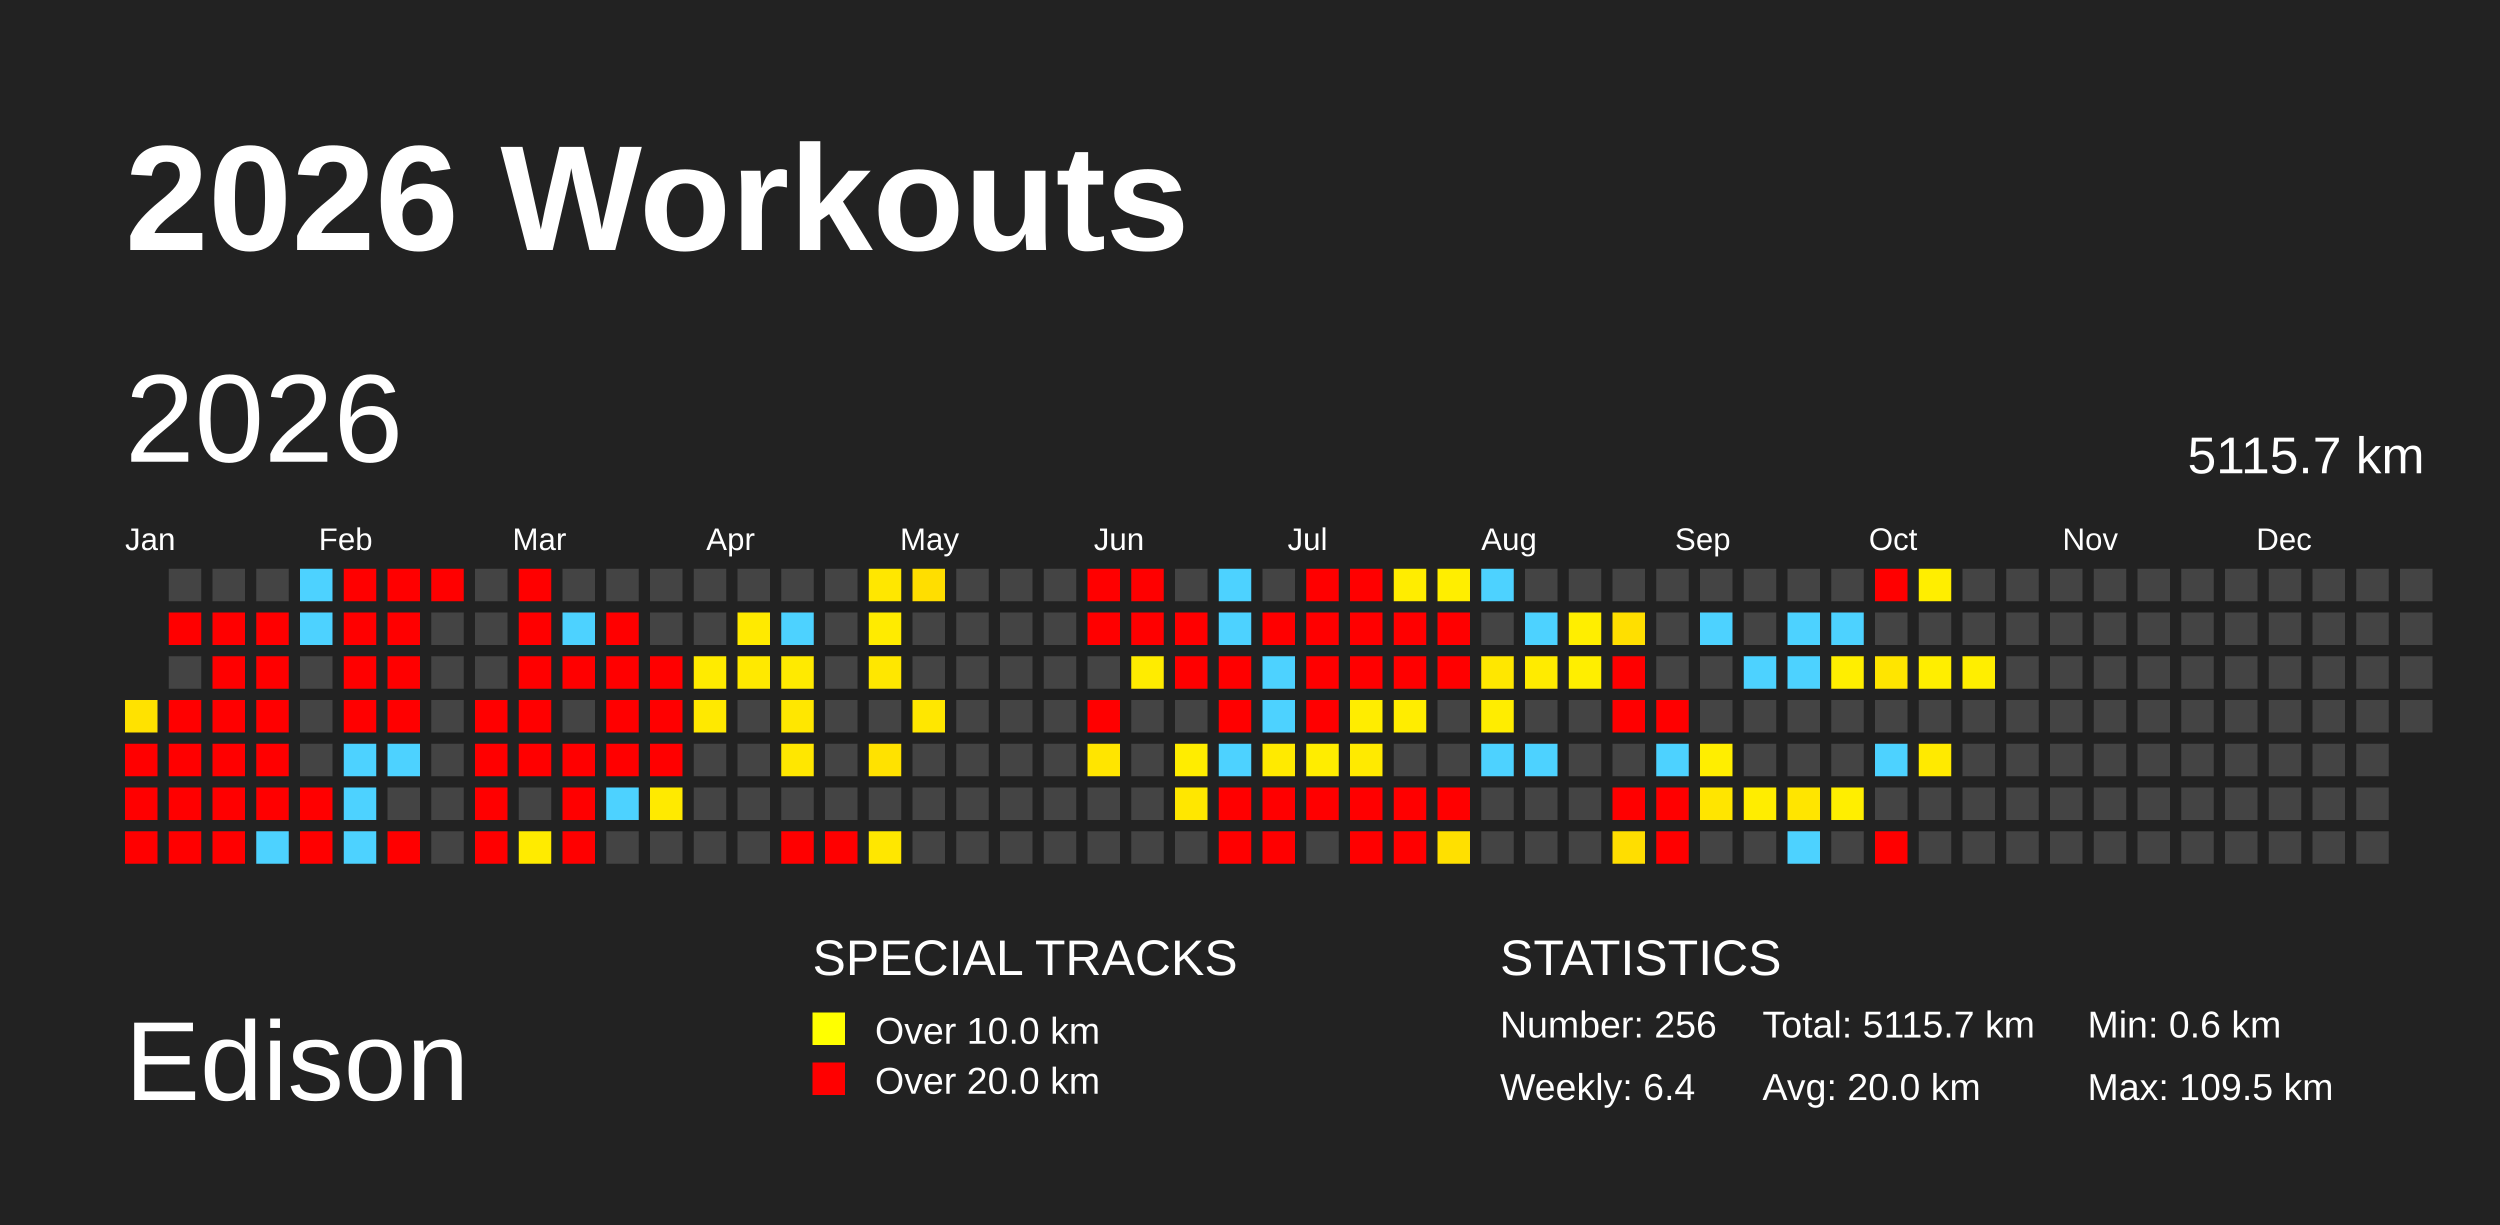
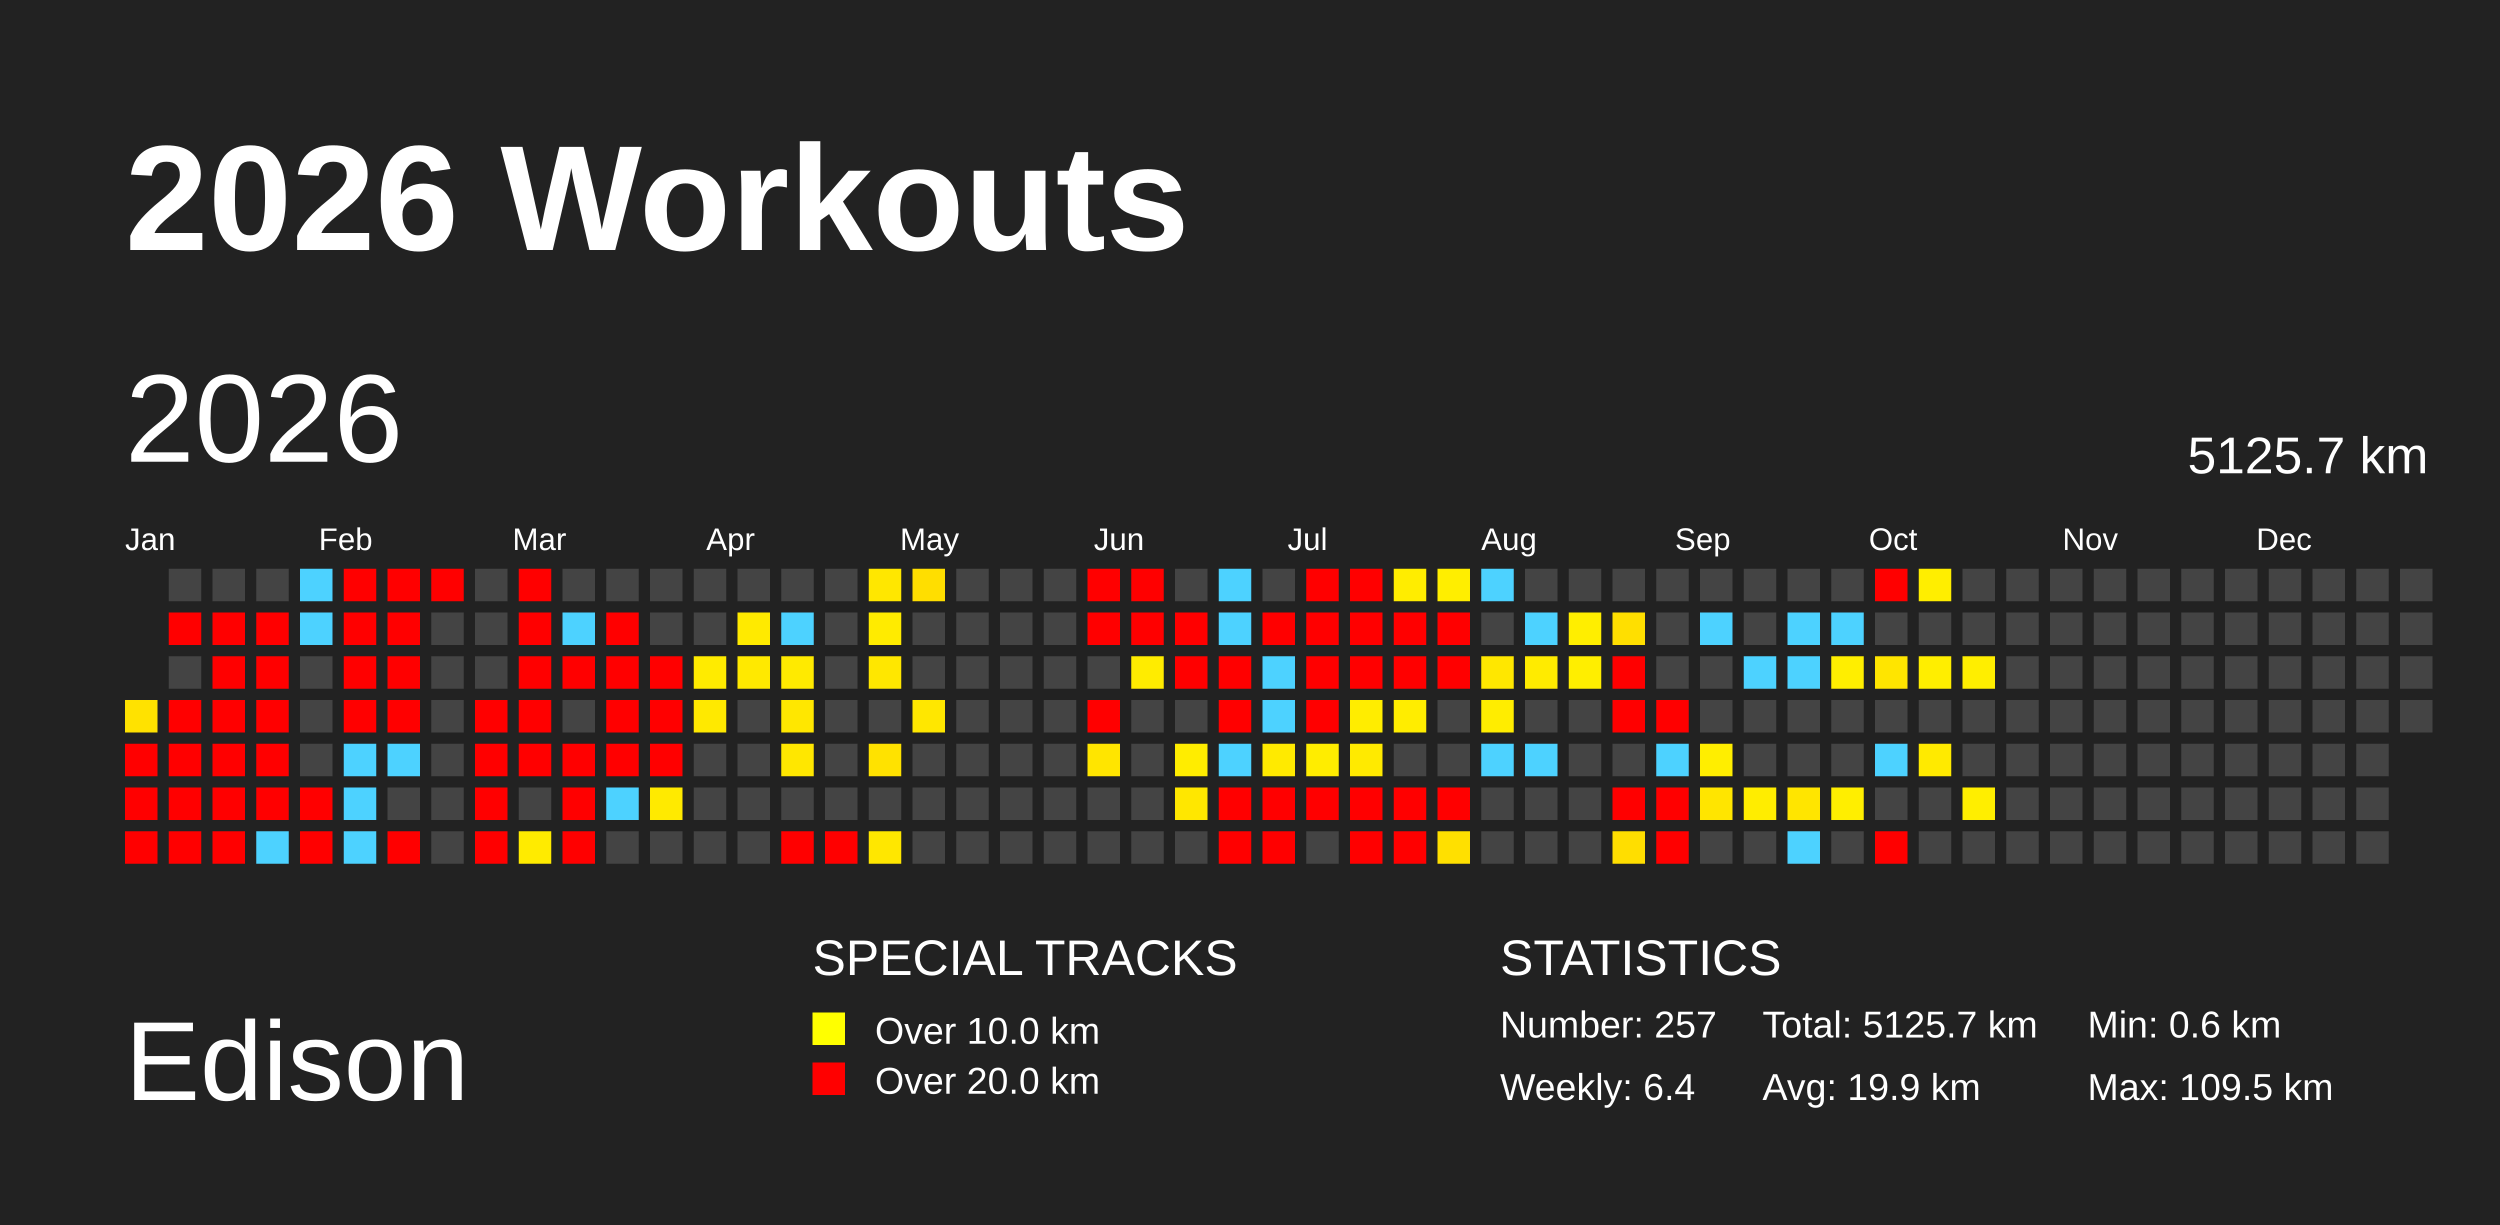
<svg xmlns="http://www.w3.org/2000/svg" baseProfile="full" height="98mm" version="1.1" viewBox="0,0,200,98" width="200mm">
  <defs />
  <rect fill="#222222" height="98" width="200" x="0" y="0" />
  <text fill="#FFFFFF" style="font-size:12px; font-family:Arial; font-weight:bold;" x="10" y="20">2026 Workouts</text>
  <text fill="#FFFFFF" style="font-size:9px; font-family:Arial" x="10" y="88">Edison</text>
  <text fill="#FFFFFF" style="font-size:4px; font-family:Arial" x="65" y="78">SPECIAL TRACKS</text>
  <rect fill="yellow" height="2.6" width="2.6" x="65" y="81" />
  <text fill="#FFFFFF" style="font-size:3px; font-family:Arial" x="70" y="83.5">Over 10.0 km</text>
  <rect fill="red" height="2.6" width="2.6" x="65" y="85" />
  <text fill="#FFFFFF" style="font-size:3px; font-family:Arial" x="70" y="87.5">Over 20.0 km</text>
  <text fill="#FFFFFF" style="font-size:4px; font-family:Arial" x="120" y="78">STATISTICS</text>
-   <text fill="#FFFFFF" style="font-size:3px; font-family:Arial" x="120" y="83">Number: 256</text>
+   <text fill="#FFFFFF" style="font-size:3px; font-family:Arial" x="120" y="83">Number: 257</text>
  <text fill="#FFFFFF" style="font-size:3px; font-family:Arial" x="120" y="88">Weekly: 6.4</text>
-   <text fill="#FFFFFF" style="font-size:3px; font-family:Arial" x="141" y="83">Total: 5115.7 km</text>
-   <text fill="#FFFFFF" style="font-size:3px; font-family:Arial" x="141" y="88">Avg: 20.0 km</text>
+   <text fill="#FFFFFF" style="font-size:3px; font-family:Arial" x="141" y="83">Total: 5125.7 km</text>
+   <text fill="#FFFFFF" style="font-size:3px; font-family:Arial" x="141" y="88">Avg: 19.9 km</text>
  <text fill="#FFFFFF" style="font-size:3px; font-family:Arial" x="167" y="83">Min: 0.6 km</text>
  <text fill="#FFFFFF" style="font-size:3px; font-family:Arial" x="167" y="88">Max: 109.5 km</text>
  <text dominant-baseline="hanging" fill="#FFFFFF" style="font-size:10.0px; font-family:Arial;" x="10" y="30">2026</text>
-   <text dominant-baseline="hanging" fill="#FFFFFF" style="font-size:4.125px; font-family:Arial;" x="175" y="35">5115.7 km</text>
+   <text dominant-baseline="hanging" fill="#FFFFFF" style="font-size:4.125px; font-family:Arial;" x="175" y="35">5125.7 km</text>
  <text fill="#FFFFFF" style="font-size:2.5px; font-family:Arial" x="10.0" y="44">Jan</text>
  <text fill="#FFFFFF" style="font-size:2.5px; font-family:Arial" x="25.5" y="44">Feb</text>
  <text fill="#FFFFFF" style="font-size:2.5px; font-family:Arial" x="41.0" y="44">Mar</text>
  <text fill="#FFFFFF" style="font-size:2.5px; font-family:Arial" x="56.5" y="44">Apr</text>
  <text fill="#FFFFFF" style="font-size:2.5px; font-family:Arial" x="72.0" y="44">May</text>
  <text fill="#FFFFFF" style="font-size:2.5px; font-family:Arial" x="87.5" y="44">Jun</text>
  <text fill="#FFFFFF" style="font-size:2.5px; font-family:Arial" x="103.0" y="44">Jul</text>
  <text fill="#FFFFFF" style="font-size:2.5px; font-family:Arial" x="118.5" y="44">Aug</text>
  <text fill="#FFFFFF" style="font-size:2.5px; font-family:Arial" x="134.0" y="44">Sep</text>
  <text fill="#FFFFFF" style="font-size:2.5px; font-family:Arial" x="149.5" y="44">Oct</text>
  <text fill="#FFFFFF" style="font-size:2.5px; font-family:Arial" x="165.0" y="44">Nov</text>
  <text fill="#FFFFFF" style="font-size:2.5px; font-family:Arial" x="180.5" y="44">Dec</text>
  <rect fill="#ffe200" height="2.6" width="2.6" x="10.0" y="56.0" />
  <rect fill="red" height="2.6" width="2.6" x="10.0" y="59.5" />
  <rect fill="red" height="2.6" width="2.6" x="10.0" y="63.0" />
  <rect fill="red" height="2.6" width="2.6" x="10.0" y="66.5" />
  <rect fill="#444444" height="2.6" width="2.6" x="13.5" y="45.5" />
  <rect fill="red" height="2.6" width="2.6" x="13.5" y="49.0" />
  <rect fill="#444444" height="2.6" width="2.6" x="13.5" y="52.5" />
  <rect fill="red" height="2.6" width="2.6" x="13.5" y="56.0" />
  <rect fill="red" height="2.6" width="2.6" x="13.5" y="59.5" />
  <rect fill="red" height="2.6" width="2.6" x="13.5" y="63.0" />
  <rect fill="red" height="2.6" width="2.6" x="13.5" y="66.5" />
  <rect fill="#444444" height="2.6" width="2.6" x="17.0" y="45.5" />
  <rect fill="red" height="2.6" width="2.6" x="17.0" y="49.0" />
  <rect fill="red" height="2.6" width="2.6" x="17.0" y="52.5" />
  <rect fill="red" height="2.6" width="2.6" x="17.0" y="56.0" />
  <rect fill="red" height="2.6" width="2.6" x="17.0" y="59.5" />
  <rect fill="red" height="2.6" width="2.6" x="17.0" y="63.0" />
  <rect fill="red" height="2.6" width="2.6" x="17.0" y="66.5" />
  <rect fill="#444444" height="2.6" width="2.6" x="20.5" y="45.5" />
  <rect fill="red" height="2.6" width="2.6" x="20.5" y="49.0" />
  <rect fill="red" height="2.6" width="2.6" x="20.5" y="52.5" />
  <rect fill="red" height="2.6" width="2.6" x="20.5" y="56.0" />
  <rect fill="red" height="2.6" width="2.6" x="20.5" y="59.5" />
  <rect fill="red" height="2.6" width="2.6" x="20.5" y="63.0" />
  <rect fill="#4dd2ff" height="2.6" width="2.6" x="20.5" y="66.5" />
  <rect fill="#4dd2ff" height="2.6" width="2.6" x="24.0" y="45.5" />
  <rect fill="#4dd2ff" height="2.6" width="2.6" x="24.0" y="49.0" />
  <rect fill="#444444" height="2.6" width="2.6" x="24.0" y="52.5" />
  <rect fill="#444444" height="2.6" width="2.6" x="24.0" y="56.0" />
  <rect fill="#444444" height="2.6" width="2.6" x="24.0" y="59.5" />
  <rect fill="red" height="2.6" width="2.6" x="24.0" y="63.0" />
  <rect fill="red" height="2.6" width="2.6" x="24.0" y="66.5" />
  <rect fill="red" height="2.6" width="2.6" x="27.5" y="45.5" />
  <rect fill="red" height="2.6" width="2.6" x="27.5" y="49.0" />
  <rect fill="red" height="2.6" width="2.6" x="27.5" y="52.5" />
  <rect fill="red" height="2.6" width="2.6" x="27.5" y="56.0" />
  <rect fill="#4dd2ff" height="2.6" width="2.6" x="27.5" y="59.5" />
  <rect fill="#4dd2ff" height="2.6" width="2.6" x="27.5" y="63.0" />
  <rect fill="#4dd2ff" height="2.6" width="2.6" x="27.5" y="66.5" />
  <rect fill="red" height="2.6" width="2.6" x="31.0" y="45.5" />
  <rect fill="red" height="2.6" width="2.6" x="31.0" y="49.0" />
  <rect fill="red" height="2.6" width="2.6" x="31.0" y="52.5" />
  <rect fill="red" height="2.6" width="2.6" x="31.0" y="56.0" />
  <rect fill="#4dd2ff" height="2.6" width="2.6" x="31.0" y="59.5" />
  <rect fill="#444444" height="2.6" width="2.6" x="31.0" y="63.0" />
  <rect fill="red" height="2.6" width="2.6" x="31.0" y="66.5" />
  <rect fill="red" height="2.6" width="2.6" x="34.5" y="45.5" />
  <rect fill="#444444" height="2.6" width="2.6" x="34.5" y="49.0" />
  <rect fill="#444444" height="2.6" width="2.6" x="34.5" y="52.5" />
  <rect fill="#444444" height="2.6" width="2.6" x="34.5" y="56.0" />
  <rect fill="#444444" height="2.6" width="2.6" x="34.5" y="59.5" />
  <rect fill="#444444" height="2.6" width="2.6" x="34.5" y="63.0" />
  <rect fill="#444444" height="2.6" width="2.6" x="34.5" y="66.5" />
  <rect fill="#444444" height="2.6" width="2.6" x="38.0" y="45.5" />
  <rect fill="#444444" height="2.6" width="2.6" x="38.0" y="49.0" />
  <rect fill="#444444" height="2.6" width="2.6" x="38.0" y="52.5" />
  <rect fill="red" height="2.6" width="2.6" x="38.0" y="56.0" />
  <rect fill="red" height="2.6" width="2.6" x="38.0" y="59.5" />
  <rect fill="red" height="2.6" width="2.6" x="38.0" y="63.0" />
  <rect fill="red" height="2.6" width="2.6" x="38.0" y="66.5" />
  <rect fill="red" height="2.6" width="2.6" x="41.5" y="45.5" />
  <rect fill="red" height="2.6" width="2.6" x="41.5" y="49.0" />
  <rect fill="red" height="2.6" width="2.6" x="41.5" y="52.5" />
  <rect fill="red" height="2.6" width="2.6" x="41.5" y="56.0" />
  <rect fill="red" height="2.6" width="2.6" x="41.5" y="59.5" />
  <rect fill="#444444" height="2.6" width="2.6" x="41.5" y="63.0" />
  <rect fill="#ffeb00" height="2.6" width="2.6" x="41.5" y="66.5" />
  <rect fill="#444444" height="2.6" width="2.6" x="45.0" y="45.5" />
  <rect fill="#4dd2ff" height="2.6" width="2.6" x="45.0" y="49.0" />
  <rect fill="red" height="2.6" width="2.6" x="45.0" y="52.5" />
  <rect fill="#444444" height="2.6" width="2.6" x="45.0" y="56.0" />
  <rect fill="red" height="2.6" width="2.6" x="45.0" y="59.5" />
  <rect fill="red" height="2.6" width="2.6" x="45.0" y="63.0" />
  <rect fill="red" height="2.6" width="2.6" x="45.0" y="66.5" />
  <rect fill="#444444" height="2.6" width="2.6" x="48.5" y="45.5" />
  <rect fill="red" height="2.6" width="2.6" x="48.5" y="49.0" />
  <rect fill="red" height="2.6" width="2.6" x="48.5" y="52.5" />
  <rect fill="red" height="2.6" width="2.6" x="48.5" y="56.0" />
  <rect fill="red" height="2.6" width="2.6" x="48.5" y="59.5" />
  <rect fill="#4dd2ff" height="2.6" width="2.6" x="48.5" y="63.0" />
  <rect fill="#444444" height="2.6" width="2.6" x="48.5" y="66.5" />
  <rect fill="#444444" height="2.6" width="2.6" x="52.0" y="45.5" />
  <rect fill="#444444" height="2.6" width="2.6" x="52.0" y="49.0" />
  <rect fill="red" height="2.6" width="2.6" x="52.0" y="52.5" />
  <rect fill="red" height="2.6" width="2.6" x="52.0" y="56.0" />
  <rect fill="red" height="2.6" width="2.6" x="52.0" y="59.5" />
  <rect fill="#ffea00" height="2.6" width="2.6" x="52.0" y="63.0" />
  <rect fill="#444444" height="2.6" width="2.6" x="52.0" y="66.5" />
  <rect fill="#444444" height="2.6" width="2.6" x="55.5" y="45.5" />
  <rect fill="#444444" height="2.6" width="2.6" x="55.5" y="49.0" />
  <rect fill="#ffeb00" height="2.6" width="2.6" x="55.5" y="52.5" />
  <rect fill="#ffe900" height="2.6" width="2.6" x="55.5" y="56.0" />
  <rect fill="#444444" height="2.6" width="2.6" x="55.5" y="59.5" />
  <rect fill="#444444" height="2.6" width="2.6" x="55.5" y="63.0" />
  <rect fill="#444444" height="2.6" width="2.6" x="55.5" y="66.5" />
  <rect fill="#444444" height="2.6" width="2.6" x="59.0" y="45.5" />
  <rect fill="#ffea00" height="2.6" width="2.6" x="59.0" y="49.0" />
  <rect fill="#ffe900" height="2.6" width="2.6" x="59.0" y="52.5" />
  <rect fill="#444444" height="2.6" width="2.6" x="59.0" y="56.0" />
  <rect fill="#444444" height="2.6" width="2.6" x="59.0" y="59.5" />
  <rect fill="#444444" height="2.6" width="2.6" x="59.0" y="63.0" />
  <rect fill="#444444" height="2.6" width="2.6" x="59.0" y="66.5" />
  <rect fill="#444444" height="2.6" width="2.6" x="62.5" y="45.5" />
  <rect fill="#4dd2ff" height="2.6" width="2.6" x="62.5" y="49.0" />
  <rect fill="#ffea00" height="2.6" width="2.6" x="62.5" y="52.5" />
  <rect fill="#ffe700" height="2.6" width="2.6" x="62.5" y="56.0" />
  <rect fill="#ffe700" height="2.6" width="2.6" x="62.5" y="59.5" />
  <rect fill="#444444" height="2.6" width="2.6" x="62.5" y="63.0" />
  <rect fill="red" height="2.6" width="2.6" x="62.5" y="66.5" />
  <rect fill="#444444" height="2.6" width="2.6" x="66.0" y="45.5" />
  <rect fill="#444444" height="2.6" width="2.6" x="66.0" y="49.0" />
  <rect fill="#444444" height="2.6" width="2.6" x="66.0" y="52.5" />
  <rect fill="#444444" height="2.6" width="2.6" x="66.0" y="56.0" />
  <rect fill="#444444" height="2.6" width="2.6" x="66.0" y="59.5" />
  <rect fill="#444444" height="2.6" width="2.6" x="66.0" y="63.0" />
  <rect fill="red" height="2.6" width="2.6" x="66.0" y="66.5" />
  <rect fill="#ffe700" height="2.6" width="2.6" x="69.5" y="45.5" />
  <rect fill="#ffeb00" height="2.6" width="2.6" x="69.5" y="49.0" />
  <rect fill="#ffe700" height="2.6" width="2.6" x="69.5" y="52.5" />
  <rect fill="#444444" height="2.6" width="2.6" x="69.5" y="56.0" />
  <rect fill="#ffe200" height="2.6" width="2.6" x="69.5" y="59.5" />
  <rect fill="#444444" height="2.6" width="2.6" x="69.5" y="63.0" />
  <rect fill="#ffe700" height="2.6" width="2.6" x="69.5" y="66.5" />
  <rect fill="#ffde00" height="2.6" width="2.6" x="73.0" y="45.5" />
  <rect fill="#444444" height="2.6" width="2.6" x="73.0" y="49.0" />
  <rect fill="#444444" height="2.6" width="2.6" x="73.0" y="52.5" />
  <rect fill="#ffe700" height="2.6" width="2.6" x="73.0" y="56.0" />
  <rect fill="#444444" height="2.6" width="2.6" x="73.0" y="59.5" />
  <rect fill="#444444" height="2.6" width="2.6" x="73.0" y="63.0" />
  <rect fill="#444444" height="2.6" width="2.6" x="73.0" y="66.5" />
  <rect fill="#444444" height="2.6" width="2.6" x="76.5" y="45.5" />
  <rect fill="#444444" height="2.6" width="2.6" x="76.5" y="49.0" />
  <rect fill="#444444" height="2.6" width="2.6" x="76.5" y="52.5" />
  <rect fill="#444444" height="2.6" width="2.6" x="76.5" y="56.0" />
  <rect fill="#444444" height="2.6" width="2.6" x="76.5" y="59.5" />
  <rect fill="#444444" height="2.6" width="2.6" x="76.5" y="63.0" />
  <rect fill="#444444" height="2.6" width="2.6" x="76.5" y="66.5" />
  <rect fill="#444444" height="2.6" width="2.6" x="80.0" y="45.5" />
  <rect fill="#444444" height="2.6" width="2.6" x="80.0" y="49.0" />
  <rect fill="#444444" height="2.6" width="2.6" x="80.0" y="52.5" />
  <rect fill="#444444" height="2.6" width="2.6" x="80.0" y="56.0" />
  <rect fill="#444444" height="2.6" width="2.6" x="80.0" y="59.5" />
  <rect fill="#444444" height="2.6" width="2.6" x="80.0" y="63.0" />
  <rect fill="#444444" height="2.6" width="2.6" x="80.0" y="66.5" />
  <rect fill="#444444" height="2.6" width="2.6" x="83.5" y="45.5" />
  <rect fill="#444444" height="2.6" width="2.6" x="83.5" y="49.0" />
  <rect fill="#444444" height="2.6" width="2.6" x="83.5" y="52.5" />
  <rect fill="#444444" height="2.6" width="2.6" x="83.5" y="56.0" />
  <rect fill="#444444" height="2.6" width="2.6" x="83.5" y="59.5" />
  <rect fill="#444444" height="2.6" width="2.6" x="83.5" y="63.0" />
  <rect fill="#444444" height="2.6" width="2.6" x="83.5" y="66.5" />
  <rect fill="red" height="2.6" width="2.6" x="87.0" y="45.5" />
  <rect fill="red" height="2.6" width="2.6" x="87.0" y="49.0" />
  <rect fill="#444444" height="2.6" width="2.6" x="87.0" y="52.5" />
  <rect fill="red" height="2.6" width="2.6" x="87.0" y="56.0" />
  <rect fill="#ffe500" height="2.6" width="2.6" x="87.0" y="59.5" />
  <rect fill="#444444" height="2.6" width="2.6" x="87.0" y="63.0" />
  <rect fill="#444444" height="2.6" width="2.6" x="87.0" y="66.5" />
  <rect fill="red" height="2.6" width="2.6" x="90.5" y="45.5" />
  <rect fill="red" height="2.6" width="2.6" x="90.5" y="49.0" />
  <rect fill="#ffec00" height="2.6" width="2.6" x="90.5" y="52.5" />
  <rect fill="#444444" height="2.6" width="2.6" x="90.5" y="56.0" />
  <rect fill="#444444" height="2.6" width="2.6" x="90.5" y="59.5" />
  <rect fill="#444444" height="2.6" width="2.6" x="90.5" y="63.0" />
  <rect fill="#444444" height="2.6" width="2.6" x="90.5" y="66.5" />
  <rect fill="#444444" height="2.6" width="2.6" x="94.0" y="45.5" />
  <rect fill="red" height="2.6" width="2.6" x="94.0" y="49.0" />
  <rect fill="red" height="2.6" width="2.6" x="94.0" y="52.5" />
  <rect fill="#444444" height="2.6" width="2.6" x="94.0" y="56.0" />
  <rect fill="#ffed00" height="2.6" width="2.6" x="94.0" y="59.5" />
  <rect fill="#ffe700" height="2.6" width="2.6" x="94.0" y="63.0" />
  <rect fill="#444444" height="2.6" width="2.6" x="94.0" y="66.5" />
  <rect fill="#4dd2ff" height="2.6" width="2.6" x="97.5" y="45.5" />
  <rect fill="#4dd2ff" height="2.6" width="2.6" x="97.5" y="49.0" />
  <rect fill="red" height="2.6" width="2.6" x="97.5" y="52.5" />
  <rect fill="red" height="2.6" width="2.6" x="97.5" y="56.0" />
  <rect fill="#4dd2ff" height="2.6" width="2.6" x="97.5" y="59.5" />
  <rect fill="red" height="2.6" width="2.6" x="97.5" y="63.0" />
  <rect fill="red" height="2.6" width="2.6" x="97.5" y="66.5" />
  <rect fill="#444444" height="2.6" width="2.6" x="101.0" y="45.5" />
  <rect fill="red" height="2.6" width="2.6" x="101.0" y="49.0" />
  <rect fill="#4dd2ff" height="2.6" width="2.6" x="101.0" y="52.5" />
  <rect fill="#4dd2ff" height="2.6" width="2.6" x="101.0" y="56.0" />
  <rect fill="#ffea00" height="2.6" width="2.6" x="101.0" y="59.5" />
  <rect fill="red" height="2.6" width="2.6" x="101.0" y="63.0" />
  <rect fill="red" height="2.6" width="2.6" x="101.0" y="66.5" />
  <rect fill="red" height="2.6" width="2.6" x="104.5" y="45.5" />
  <rect fill="red" height="2.6" width="2.6" x="104.5" y="49.0" />
  <rect fill="red" height="2.6" width="2.6" x="104.5" y="52.5" />
  <rect fill="red" height="2.6" width="2.6" x="104.5" y="56.0" />
  <rect fill="#ffed00" height="2.6" width="2.6" x="104.5" y="59.5" />
  <rect fill="red" height="2.6" width="2.6" x="104.5" y="63.0" />
  <rect fill="#444444" height="2.6" width="2.6" x="104.5" y="66.5" />
  <rect fill="red" height="2.6" width="2.6" x="108.0" y="45.5" />
  <rect fill="red" height="2.6" width="2.6" x="108.0" y="49.0" />
  <rect fill="red" height="2.6" width="2.6" x="108.0" y="52.5" />
  <rect fill="#ffed00" height="2.6" width="2.6" x="108.0" y="56.0" />
  <rect fill="#ffea00" height="2.6" width="2.6" x="108.0" y="59.5" />
  <rect fill="red" height="2.6" width="2.6" x="108.0" y="63.0" />
  <rect fill="red" height="2.6" width="2.6" x="108.0" y="66.5" />
  <rect fill="#ffed00" height="2.6" width="2.6" x="111.5" y="45.5" />
  <rect fill="red" height="2.6" width="2.6" x="111.5" y="49.0" />
  <rect fill="red" height="2.6" width="2.6" x="111.5" y="52.5" />
  <rect fill="#ffed00" height="2.6" width="2.6" x="111.5" y="56.0" />
  <rect fill="#444444" height="2.6" width="2.6" x="111.5" y="59.5" />
  <rect fill="red" height="2.6" width="2.6" x="111.5" y="63.0" />
  <rect fill="red" height="2.6" width="2.6" x="111.5" y="66.5" />
  <rect fill="#ffee00" height="2.6" width="2.6" x="115.0" y="45.5" />
  <rect fill="red" height="2.6" width="2.6" x="115.0" y="49.0" />
  <rect fill="red" height="2.6" width="2.6" x="115.0" y="52.5" />
  <rect fill="#444444" height="2.6" width="2.6" x="115.0" y="56.0" />
  <rect fill="#444444" height="2.6" width="2.6" x="115.0" y="59.5" />
  <rect fill="red" height="2.6" width="2.6" x="115.0" y="63.0" />
  <rect fill="#ffe000" height="2.6" width="2.6" x="115.0" y="66.5" />
  <rect fill="#4dd2ff" height="2.6" width="2.6" x="118.5" y="45.5" />
  <rect fill="#444444" height="2.6" width="2.6" x="118.5" y="49.0" />
  <rect fill="#ffe700" height="2.6" width="2.6" x="118.5" y="52.5" />
  <rect fill="#ffed00" height="2.6" width="2.6" x="118.5" y="56.0" />
  <rect fill="#4dd2ff" height="2.6" width="2.6" x="118.5" y="59.5" />
  <rect fill="#444444" height="2.6" width="2.6" x="118.5" y="63.0" />
  <rect fill="#444444" height="2.6" width="2.6" x="118.5" y="66.5" />
  <rect fill="#444444" height="2.6" width="2.6" x="122.0" y="45.5" />
  <rect fill="#4dd2ff" height="2.6" width="2.6" x="122.0" y="49.0" />
  <rect fill="#ffeb00" height="2.6" width="2.6" x="122.0" y="52.5" />
  <rect fill="#444444" height="2.6" width="2.6" x="122.0" y="56.0" />
  <rect fill="#4dd2ff" height="2.6" width="2.6" x="122.0" y="59.5" />
  <rect fill="#444444" height="2.6" width="2.6" x="122.0" y="63.0" />
  <rect fill="#444444" height="2.6" width="2.6" x="122.0" y="66.5" />
  <rect fill="#444444" height="2.6" width="2.6" x="125.5" y="45.5" />
  <rect fill="#ffee00" height="2.6" width="2.6" x="125.5" y="49.0" />
  <rect fill="#ffee00" height="2.6" width="2.6" x="125.5" y="52.5" />
  <rect fill="#444444" height="2.6" width="2.6" x="125.5" y="56.0" />
  <rect fill="#444444" height="2.6" width="2.6" x="125.5" y="59.5" />
  <rect fill="#444444" height="2.6" width="2.6" x="125.5" y="63.0" />
  <rect fill="#444444" height="2.6" width="2.6" x="125.5" y="66.5" />
  <rect fill="#444444" height="2.6" width="2.6" x="129.0" y="45.5" />
  <rect fill="#ffdf00" height="2.6" width="2.6" x="129.0" y="49.0" />
  <rect fill="red" height="2.6" width="2.6" x="129.0" y="52.5" />
  <rect fill="red" height="2.6" width="2.6" x="129.0" y="56.0" />
  <rect fill="#444444" height="2.6" width="2.6" x="129.0" y="59.5" />
  <rect fill="red" height="2.6" width="2.6" x="129.0" y="63.0" />
  <rect fill="#ffde00" height="2.6" width="2.6" x="129.0" y="66.5" />
  <rect fill="#444444" height="2.6" width="2.6" x="132.5" y="45.5" />
  <rect fill="#444444" height="2.6" width="2.6" x="132.5" y="49.0" />
  <rect fill="#444444" height="2.6" width="2.6" x="132.5" y="52.5" />
  <rect fill="red" height="2.6" width="2.6" x="132.5" y="56.0" />
  <rect fill="#4dd2ff" height="2.6" width="2.6" x="132.5" y="59.5" />
  <rect fill="red" height="2.6" width="2.6" x="132.5" y="63.0" />
  <rect fill="red" height="2.6" width="2.6" x="132.5" y="66.5" />
  <rect fill="#444444" height="2.6" width="2.6" x="136.0" y="45.5" />
  <rect fill="#4dd2ff" height="2.6" width="2.6" x="136.0" y="49.0" />
  <rect fill="#444444" height="2.6" width="2.6" x="136.0" y="52.5" />
  <rect fill="#444444" height="2.6" width="2.6" x="136.0" y="56.0" />
  <rect fill="#ffee00" height="2.6" width="2.6" x="136.0" y="59.5" />
  <rect fill="#ffe500" height="2.6" width="2.6" x="136.0" y="63.0" />
  <rect fill="#444444" height="2.6" width="2.6" x="136.0" y="66.5" />
  <rect fill="#444444" height="2.6" width="2.6" x="139.5" y="45.5" />
  <rect fill="#444444" height="2.6" width="2.6" x="139.5" y="49.0" />
  <rect fill="#4dd2ff" height="2.6" width="2.6" x="139.5" y="52.5" />
  <rect fill="#444444" height="2.6" width="2.6" x="139.5" y="56.0" />
  <rect fill="#444444" height="2.6" width="2.6" x="139.5" y="59.5" />
  <rect fill="#ffed00" height="2.6" width="2.6" x="139.5" y="63.0" />
  <rect fill="#444444" height="2.6" width="2.6" x="139.5" y="66.5" />
  <rect fill="#444444" height="2.6" width="2.6" x="143.0" y="45.5" />
  <rect fill="#4dd2ff" height="2.6" width="2.6" x="143.0" y="49.0" />
  <rect fill="#4dd2ff" height="2.6" width="2.6" x="143.0" y="52.5" />
  <rect fill="#444444" height="2.6" width="2.6" x="143.0" y="56.0" />
  <rect fill="#444444" height="2.6" width="2.6" x="143.0" y="59.5" />
  <rect fill="#ffe500" height="2.6" width="2.6" x="143.0" y="63.0" />
  <rect fill="#4dd2ff" height="2.6" width="2.6" x="143.0" y="66.5" />
  <rect fill="#444444" height="2.6" width="2.6" x="146.5" y="45.5" />
  <rect fill="#4dd2ff" height="2.6" width="2.6" x="146.5" y="49.0" />
  <rect fill="#ffee00" height="2.6" width="2.6" x="146.5" y="52.5" />
  <rect fill="#444444" height="2.6" width="2.6" x="146.5" y="56.0" />
  <rect fill="#444444" height="2.6" width="2.6" x="146.5" y="59.5" />
  <rect fill="#ffee00" height="2.6" width="2.6" x="146.5" y="63.0" />
  <rect fill="#444444" height="2.6" width="2.6" x="146.5" y="66.5" />
  <rect fill="red" height="2.6" width="2.6" x="150.0" y="45.5" />
  <rect fill="#444444" height="2.6" width="2.6" x="150.0" y="49.0" />
  <rect fill="#ffe500" height="2.6" width="2.6" x="150.0" y="52.5" />
  <rect fill="#444444" height="2.6" width="2.6" x="150.0" y="56.0" />
  <rect fill="#4dd2ff" height="2.6" width="2.6" x="150.0" y="59.5" />
  <rect fill="#444444" height="2.6" width="2.6" x="150.0" y="63.0" />
  <rect fill="red" height="2.6" width="2.6" x="150.0" y="66.5" />
  <rect fill="#ffee00" height="2.6" width="2.6" x="153.5" y="45.5" />
  <rect fill="#444444" height="2.6" width="2.6" x="153.5" y="49.0" />
  <rect fill="#ffee00" height="2.6" width="2.6" x="153.5" y="52.5" />
  <rect fill="#444444" height="2.6" width="2.6" x="153.5" y="56.0" />
  <rect fill="#ffea00" height="2.6" width="2.6" x="153.5" y="59.5" />
  <rect fill="#444444" height="2.6" width="2.6" x="153.5" y="63.0" />
  <rect fill="#444444" height="2.6" width="2.6" x="153.5" y="66.5" />
  <rect fill="#444444" height="2.6" width="2.6" x="157.0" y="45.5" />
  <rect fill="#444444" height="2.6" width="2.6" x="157.0" y="49.0" />
  <rect fill="#ffee00" height="2.6" width="2.6" x="157.0" y="52.5" />
  <rect fill="#444444" height="2.6" width="2.6" x="157.0" y="56.0" />
  <rect fill="#444444" height="2.6" width="2.6" x="157.0" y="59.5" />
-   <rect fill="#444444" height="2.6" width="2.6" x="157.0" y="63.0" />
+   <rect fill="#ffee00" height="2.6" width="2.6" x="157.0" y="63.0" />
  <rect fill="#444444" height="2.6" width="2.6" x="157.0" y="66.5" />
  <rect fill="#444444" height="2.6" width="2.6" x="160.5" y="45.5" />
  <rect fill="#444444" height="2.6" width="2.6" x="160.5" y="49.0" />
  <rect fill="#444444" height="2.6" width="2.6" x="160.5" y="52.5" />
  <rect fill="#444444" height="2.6" width="2.6" x="160.5" y="56.0" />
  <rect fill="#444444" height="2.6" width="2.6" x="160.5" y="59.5" />
  <rect fill="#444444" height="2.6" width="2.6" x="160.5" y="63.0" />
  <rect fill="#444444" height="2.6" width="2.6" x="160.5" y="66.5" />
  <rect fill="#444444" height="2.6" width="2.6" x="164.0" y="45.5" />
  <rect fill="#444444" height="2.6" width="2.6" x="164.0" y="49.0" />
  <rect fill="#444444" height="2.6" width="2.6" x="164.0" y="52.5" />
  <rect fill="#444444" height="2.6" width="2.6" x="164.0" y="56.0" />
  <rect fill="#444444" height="2.6" width="2.6" x="164.0" y="59.5" />
  <rect fill="#444444" height="2.6" width="2.6" x="164.0" y="63.0" />
  <rect fill="#444444" height="2.6" width="2.6" x="164.0" y="66.5" />
  <rect fill="#444444" height="2.6" width="2.6" x="167.5" y="45.5" />
  <rect fill="#444444" height="2.6" width="2.6" x="167.5" y="49.0" />
  <rect fill="#444444" height="2.6" width="2.6" x="167.5" y="52.5" />
  <rect fill="#444444" height="2.6" width="2.6" x="167.5" y="56.0" />
  <rect fill="#444444" height="2.6" width="2.6" x="167.5" y="59.5" />
  <rect fill="#444444" height="2.6" width="2.6" x="167.5" y="63.0" />
  <rect fill="#444444" height="2.6" width="2.6" x="167.5" y="66.5" />
  <rect fill="#444444" height="2.6" width="2.6" x="171.0" y="45.5" />
  <rect fill="#444444" height="2.6" width="2.6" x="171.0" y="49.0" />
  <rect fill="#444444" height="2.6" width="2.6" x="171.0" y="52.5" />
  <rect fill="#444444" height="2.6" width="2.6" x="171.0" y="56.0" />
  <rect fill="#444444" height="2.6" width="2.6" x="171.0" y="59.5" />
  <rect fill="#444444" height="2.6" width="2.6" x="171.0" y="63.0" />
  <rect fill="#444444" height="2.6" width="2.6" x="171.0" y="66.5" />
  <rect fill="#444444" height="2.6" width="2.6" x="174.5" y="45.5" />
  <rect fill="#444444" height="2.6" width="2.6" x="174.5" y="49.0" />
  <rect fill="#444444" height="2.6" width="2.6" x="174.5" y="52.5" />
  <rect fill="#444444" height="2.6" width="2.6" x="174.5" y="56.0" />
  <rect fill="#444444" height="2.6" width="2.6" x="174.5" y="59.5" />
  <rect fill="#444444" height="2.6" width="2.6" x="174.5" y="63.0" />
  <rect fill="#444444" height="2.6" width="2.6" x="174.5" y="66.5" />
  <rect fill="#444444" height="2.6" width="2.6" x="178.0" y="45.5" />
  <rect fill="#444444" height="2.6" width="2.6" x="178.0" y="49.0" />
  <rect fill="#444444" height="2.6" width="2.6" x="178.0" y="52.5" />
  <rect fill="#444444" height="2.6" width="2.6" x="178.0" y="56.0" />
  <rect fill="#444444" height="2.6" width="2.6" x="178.0" y="59.5" />
  <rect fill="#444444" height="2.6" width="2.6" x="178.0" y="63.0" />
  <rect fill="#444444" height="2.6" width="2.6" x="178.0" y="66.5" />
  <rect fill="#444444" height="2.6" width="2.6" x="181.5" y="45.5" />
  <rect fill="#444444" height="2.6" width="2.6" x="181.5" y="49.0" />
  <rect fill="#444444" height="2.6" width="2.6" x="181.5" y="52.5" />
  <rect fill="#444444" height="2.6" width="2.6" x="181.5" y="56.0" />
  <rect fill="#444444" height="2.6" width="2.6" x="181.5" y="59.5" />
  <rect fill="#444444" height="2.6" width="2.6" x="181.5" y="63.0" />
  <rect fill="#444444" height="2.6" width="2.6" x="181.5" y="66.5" />
  <rect fill="#444444" height="2.6" width="2.6" x="185.0" y="45.5" />
  <rect fill="#444444" height="2.6" width="2.6" x="185.0" y="49.0" />
  <rect fill="#444444" height="2.6" width="2.6" x="185.0" y="52.5" />
  <rect fill="#444444" height="2.6" width="2.6" x="185.0" y="56.0" />
  <rect fill="#444444" height="2.6" width="2.6" x="185.0" y="59.5" />
  <rect fill="#444444" height="2.6" width="2.6" x="185.0" y="63.0" />
  <rect fill="#444444" height="2.6" width="2.6" x="185.0" y="66.5" />
  <rect fill="#444444" height="2.6" width="2.6" x="188.5" y="45.5" />
  <rect fill="#444444" height="2.6" width="2.6" x="188.5" y="49.0" />
  <rect fill="#444444" height="2.6" width="2.6" x="188.5" y="52.5" />
  <rect fill="#444444" height="2.6" width="2.6" x="188.5" y="56.0" />
  <rect fill="#444444" height="2.6" width="2.6" x="188.5" y="59.5" />
  <rect fill="#444444" height="2.6" width="2.6" x="188.5" y="63.0" />
  <rect fill="#444444" height="2.6" width="2.6" x="188.5" y="66.5" />
  <rect fill="#444444" height="2.6" width="2.6" x="192.0" y="45.5" />
  <rect fill="#444444" height="2.6" width="2.6" x="192.0" y="49.0" />
  <rect fill="#444444" height="2.6" width="2.6" x="192.0" y="52.5" />
  <rect fill="#444444" height="2.6" width="2.6" x="192.0" y="56.0" />
</svg>
